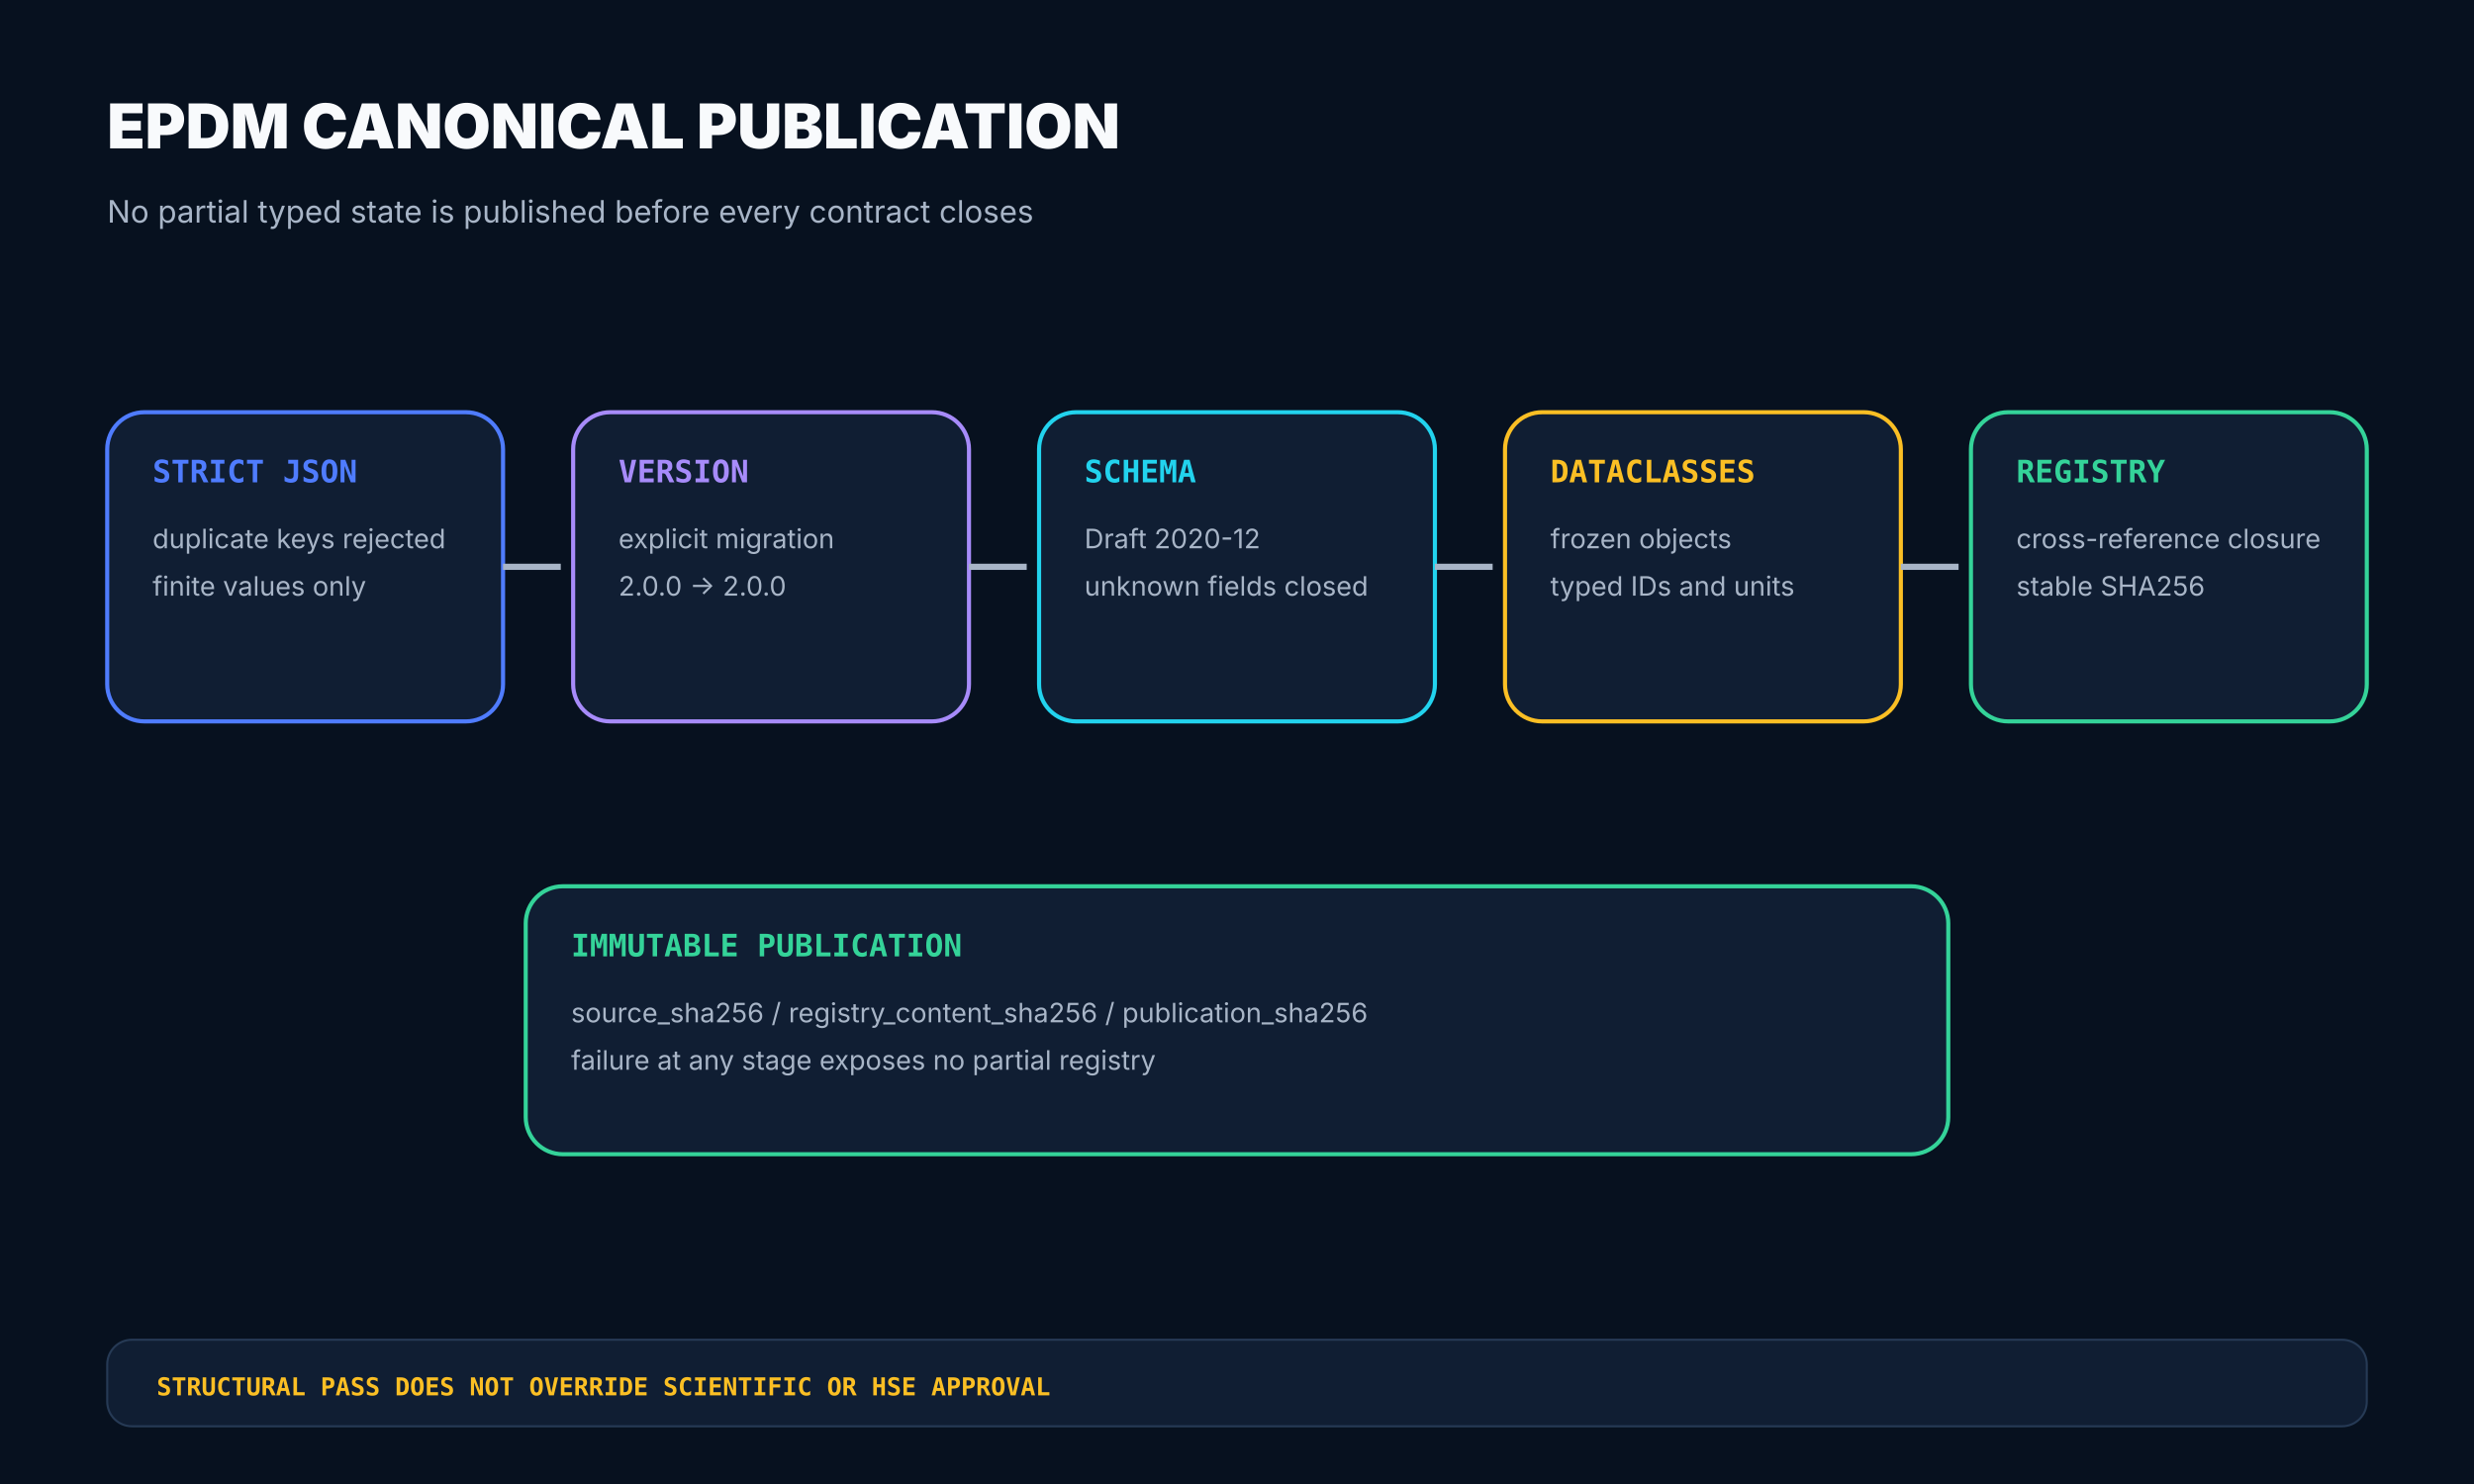
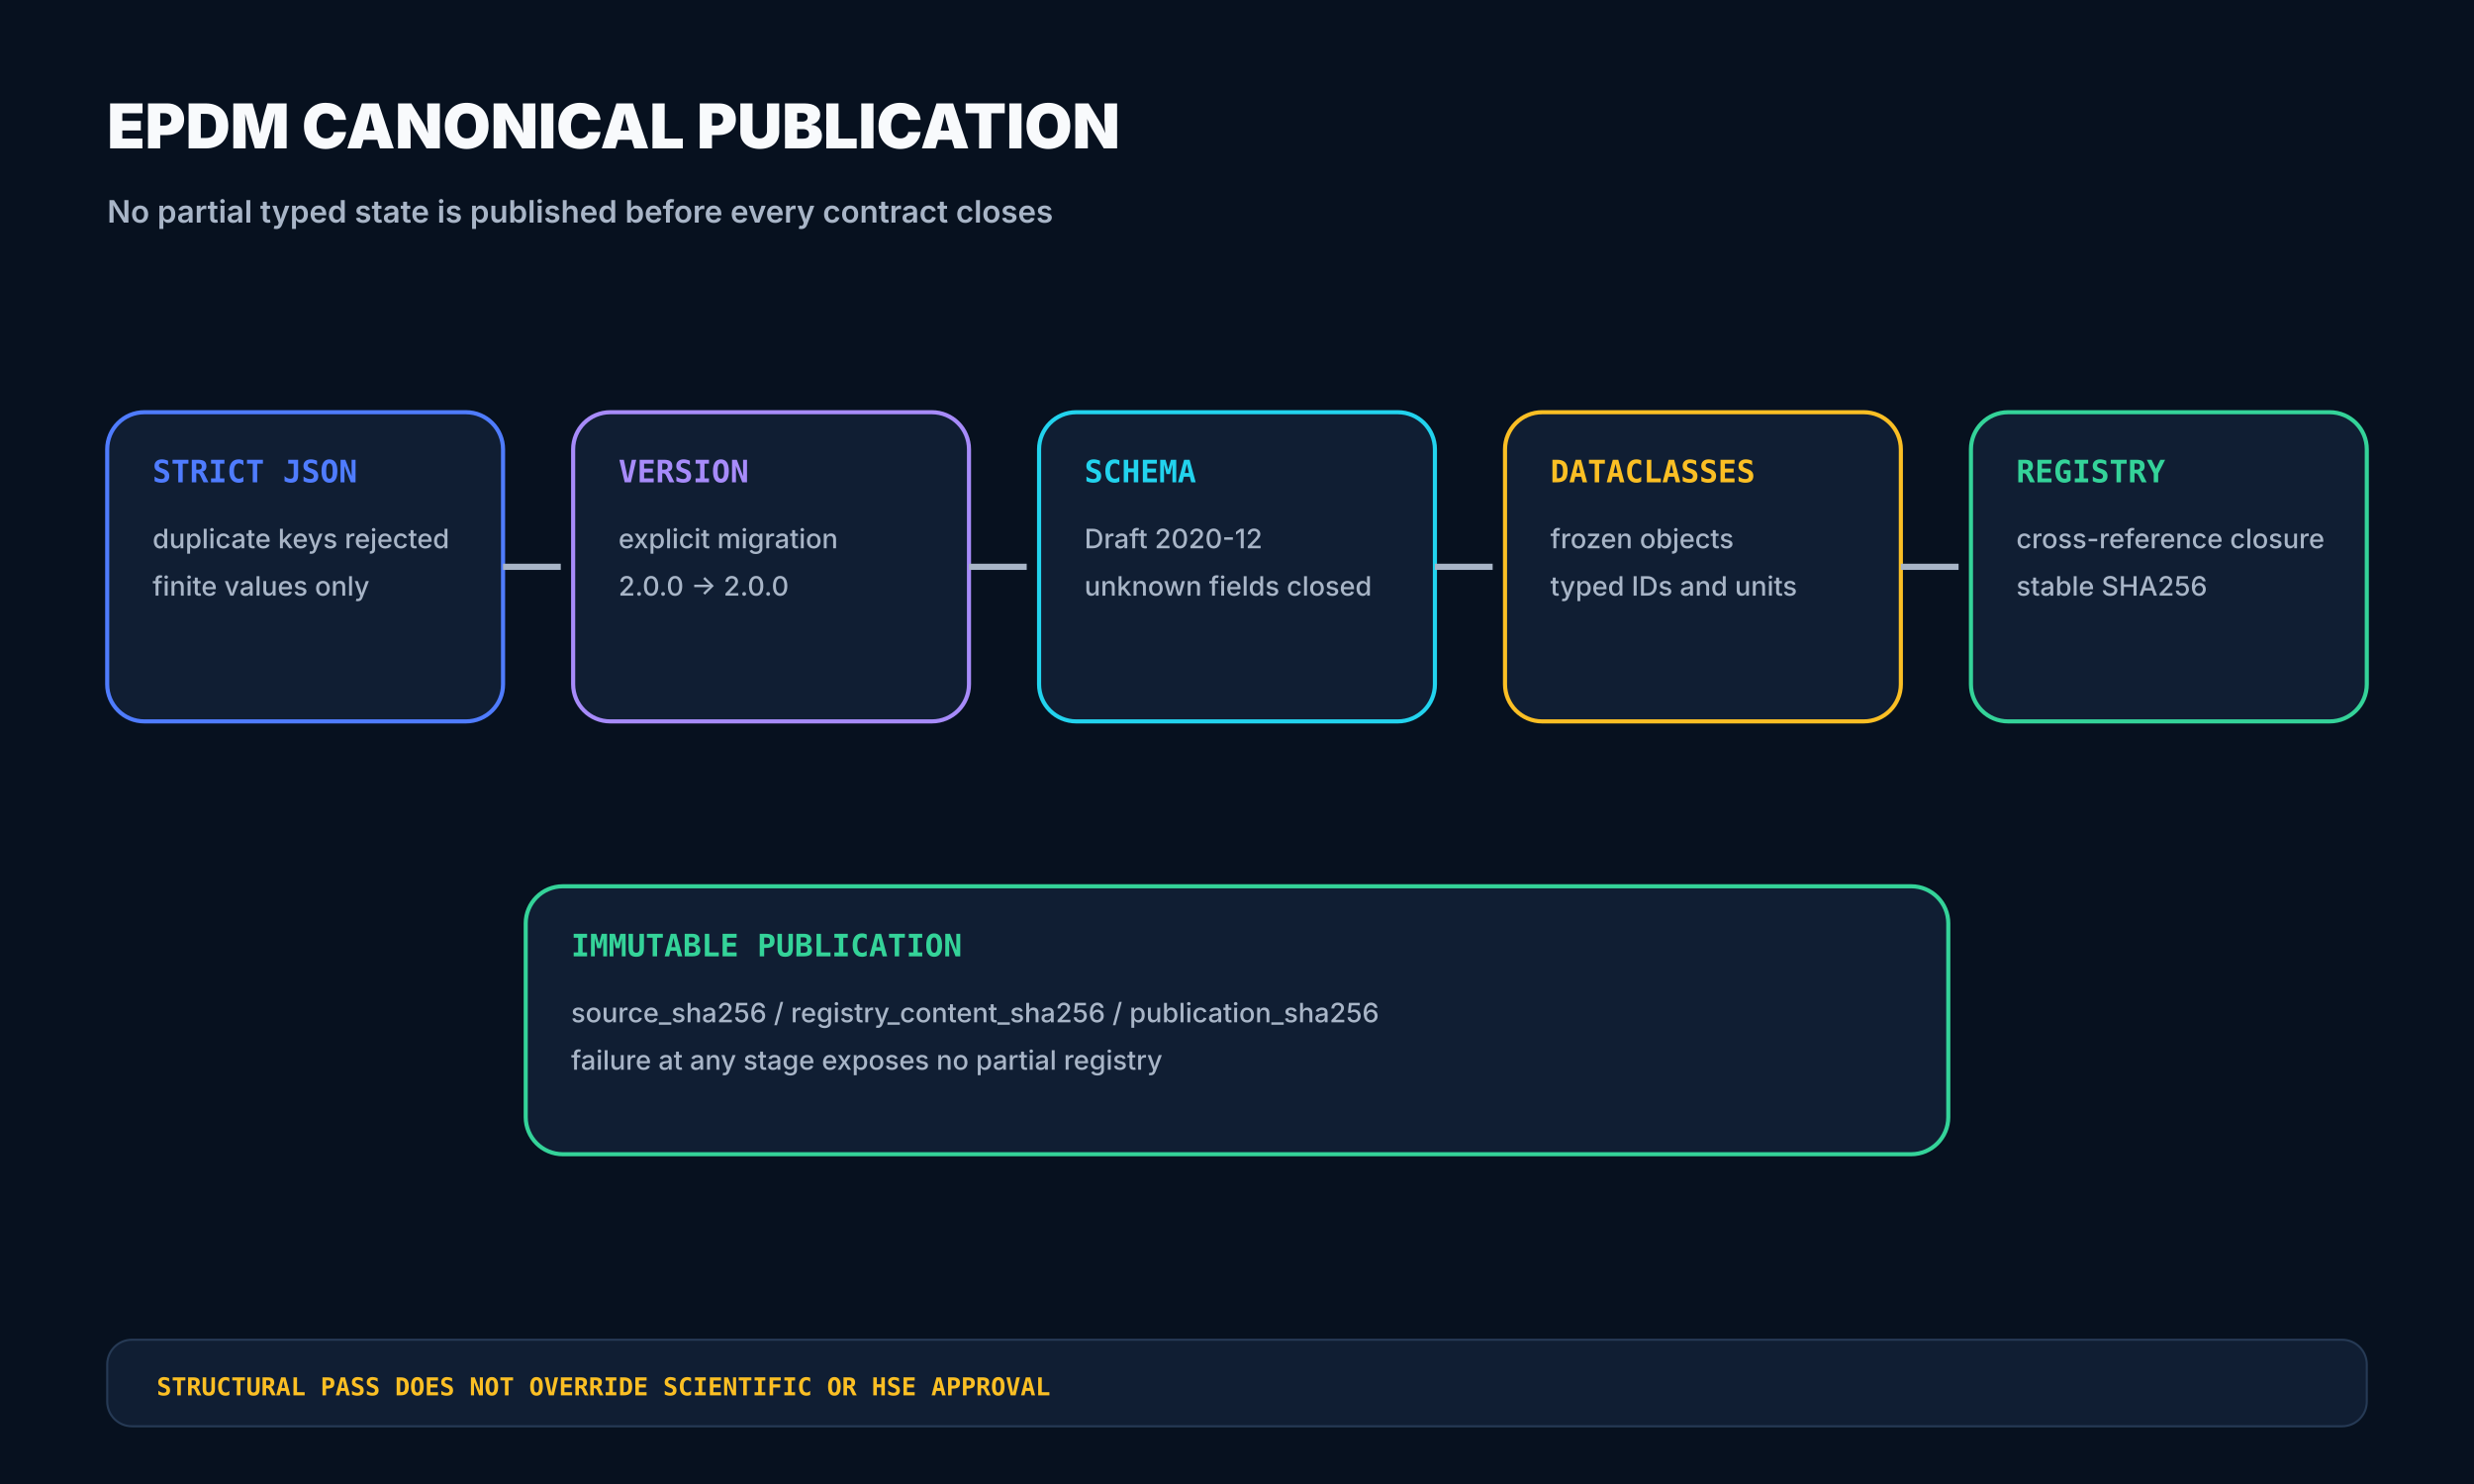
<svg xmlns="http://www.w3.org/2000/svg" width="1200" height="720" viewBox="0 0 1200 720" role="img" aria-labelledby="title desc" focusable="false" preserveAspectRatio="xMidYMid meet" shape-rendering="geometricPrecision" text-rendering="optimizeLegibility" data-design-system="scientific-midnight-bento" data-design-version="2">
  <rect width="1200" height="720" fill="#07111F" />
  <style>text{font-family:Inter,"Segoe UI",Arial,sans-serif}.mono{font-family:"JetBrains Mono",Consolas,monospace}</style>
-   <text x="52" y="72" font-size="30" font-weight="850" fill="#F8FAFC">EPDM CANONICAL PUBLICATION</text>
-   <text x="52" y="108" font-size="15" fill="#A8B5C7">No partial typed state is published before every contract closes</text>
+   <text x="52" y="72" font-size="30" font-weight="850" fill="#F8FAFC" text-anchor="start">EPDM CANONICAL PUBLICATION</text>
+   <text x="52" y="108" font-size="15" font-weight="600" fill="#A8B5C7" text-anchor="start">No partial typed state is published before every contract closes</text>
  <rect x="52" y="200" width="192" height="150" rx="18" fill="#101E33" stroke="#4F7CFF" stroke-width="2" />
-   <text class="mono" x="74" y="234" font-size="15" font-weight="800" fill="#4F7CFF">STRICT JSON</text>
-   <text x="74" y="266" font-size="13" fill="#A8B5C7">duplicate keys rejected</text>
-   <text x="74" y="289" font-size="13" fill="#A8B5C7">finite values only</text>
+   <text class="mono" x="74" y="234" font-size="15" font-weight="800" fill="#4F7CFF" text-anchor="start">STRICT JSON</text>
+   <text x="74" y="266" font-size="13" font-weight="500" fill="#A8B5C7" text-anchor="start">duplicate keys rejected</text>
+   <text x="74" y="289" font-size="13" font-weight="500" fill="#A8B5C7" text-anchor="start">finite values only</text>
  <rect x="278" y="200" width="192" height="150" rx="18" fill="#101E33" stroke="#A78BFA" stroke-width="2" />
-   <text class="mono" x="300" y="234" font-size="15" font-weight="800" fill="#A78BFA">VERSION</text>
-   <text x="300" y="266" font-size="13" fill="#A8B5C7">explicit migration</text>
-   <text x="300" y="289" font-size="13" fill="#A8B5C7">2.0.0 -&gt; 2.0.0</text>
+   <text class="mono" x="300" y="234" font-size="15" font-weight="800" fill="#A78BFA" text-anchor="start">VERSION</text>
+   <text x="300" y="266" font-size="13" font-weight="500" fill="#A8B5C7" text-anchor="start">explicit migration</text>
+   <text x="300" y="289" font-size="13" font-weight="500" fill="#A8B5C7" text-anchor="start">2.0.0 -&gt; 2.0.0</text>
  <rect x="504" y="200" width="192" height="150" rx="18" fill="#101E33" stroke="#22D3EE" stroke-width="2" />
-   <text class="mono" x="526" y="234" font-size="15" font-weight="800" fill="#22D3EE">SCHEMA</text>
-   <text x="526" y="266" font-size="13" fill="#A8B5C7">Draft 2020-12</text>
-   <text x="526" y="289" font-size="13" fill="#A8B5C7">unknown fields closed</text>
+   <text class="mono" x="526" y="234" font-size="15" font-weight="800" fill="#22D3EE" text-anchor="start">SCHEMA</text>
+   <text x="526" y="266" font-size="13" font-weight="500" fill="#A8B5C7" text-anchor="start">Draft 2020-12</text>
+   <text x="526" y="289" font-size="13" font-weight="500" fill="#A8B5C7" text-anchor="start">unknown fields closed</text>
  <rect x="730" y="200" width="192" height="150" rx="18" fill="#101E33" stroke="#FBBF24" stroke-width="2" />
-   <text class="mono" x="752" y="234" font-size="15" font-weight="800" fill="#FBBF24">DATACLASSES</text>
-   <text x="752" y="266" font-size="13" fill="#A8B5C7">frozen objects</text>
-   <text x="752" y="289" font-size="13" fill="#A8B5C7">typed IDs and units</text>
+   <text class="mono" x="752" y="234" font-size="15" font-weight="800" fill="#FBBF24" text-anchor="start">DATACLASSES</text>
+   <text x="752" y="266" font-size="13" font-weight="500" fill="#A8B5C7" text-anchor="start">frozen objects</text>
+   <text x="752" y="289" font-size="13" font-weight="500" fill="#A8B5C7" text-anchor="start">typed IDs and units</text>
  <rect x="956" y="200" width="192" height="150" rx="18" fill="#101E33" stroke="#34D399" stroke-width="2" />
-   <text class="mono" x="978" y="234" font-size="15" font-weight="800" fill="#34D399">REGISTRY</text>
-   <text x="978" y="266" font-size="13" fill="#A8B5C7">cross-reference closure</text>
-   <text x="978" y="289" font-size="13" fill="#A8B5C7">stable SHA256</text>
-   <path d="M244 275H272M470 275H498M696 275H724M922 275H950" stroke="#A8B5C7" stroke-width="3" />
+   <text class="mono" x="978" y="234" font-size="15" font-weight="800" fill="#34D399" text-anchor="start">REGISTRY</text>
+   <text x="978" y="266" font-size="13" font-weight="500" fill="#A8B5C7" text-anchor="start">cross-reference closure</text>
+   <text x="978" y="289" font-size="13" font-weight="500" fill="#A8B5C7" text-anchor="start">stable SHA256</text>
+   <path d="M244 275 H272" stroke="#A8B5C7" stroke-width="3" />
+   <path d="M470 275 H498" stroke="#A8B5C7" stroke-width="3" />
+   <path d="M696 275 H724" stroke="#A8B5C7" stroke-width="3" />
+   <path d="M922 275 H950" stroke="#A8B5C7" stroke-width="3" />
  <rect x="255" y="430" width="690" height="130" rx="18" fill="#101E33" stroke="#34D399" stroke-width="2" />
-   <text class="mono" x="277" y="464" font-size="15" font-weight="800" fill="#34D399">IMMUTABLE PUBLICATION</text>
-   <text x="277" y="496" font-size="13" fill="#A8B5C7">source_sha256 / registry_content_sha256 / publication_sha256</text>
-   <text x="277" y="519" font-size="13" fill="#A8B5C7">failure at any stage exposes no partial registry</text>
+   <text class="mono" x="277" y="464" font-size="15" font-weight="800" fill="#34D399" text-anchor="start">IMMUTABLE PUBLICATION</text>
+   <text x="277" y="496" font-size="13" font-weight="500" fill="#A8B5C7" text-anchor="start">source_sha256 / registry_content_sha256 / publication_sha256</text>
+   <text x="277" y="519" font-size="13" font-weight="500" fill="#A8B5C7" text-anchor="start">failure at any stage exposes no partial registry</text>
  <rect x="52" y="650" width="1096" height="42" rx="12" fill="#101E33" stroke="#263A55" />
-   <text class="mono" x="76" y="677" font-size="12" font-weight="700" fill="#FBBF24">STRUCTURAL PASS DOES NOT OVERRIDE SCIENTIFIC OR HSE APPROVAL</text>
+   <text class="mono" x="76" y="677" font-size="12" font-weight="700" fill="#FBBF24" text-anchor="start">STRUCTURAL PASS DOES NOT OVERRIDE SCIENTIFIC OR HSE APPROVAL</text>
</svg>
